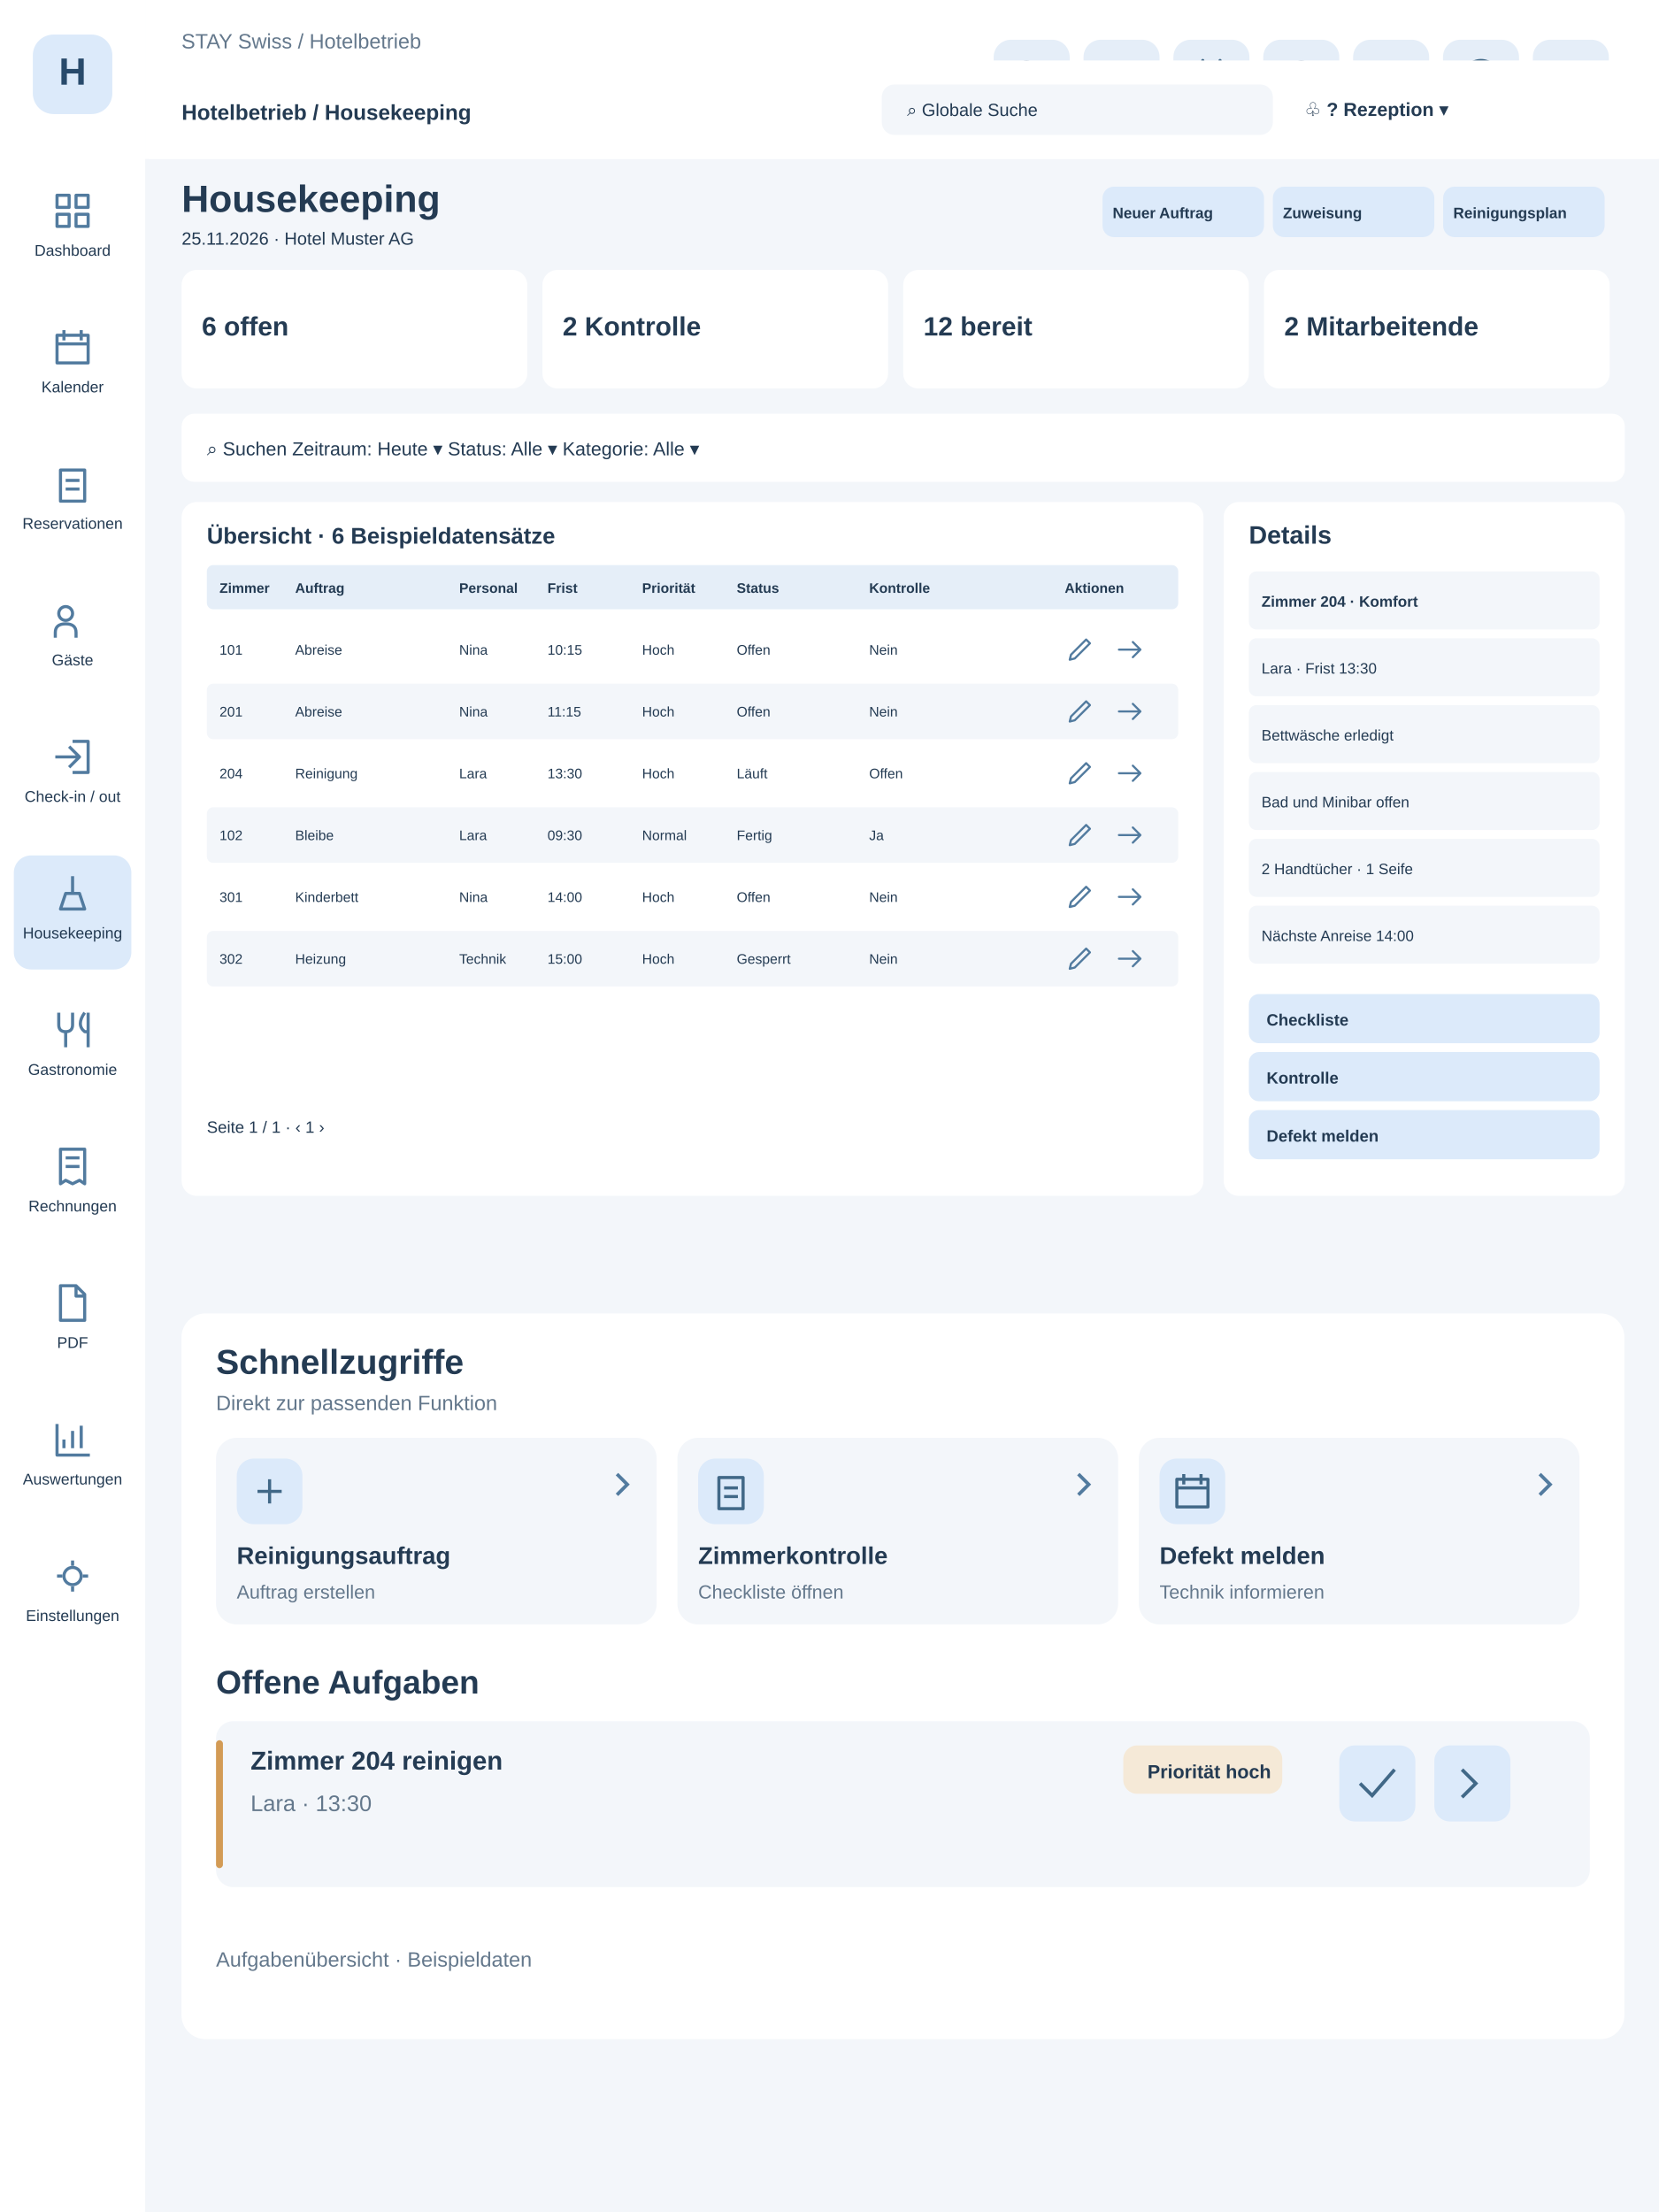
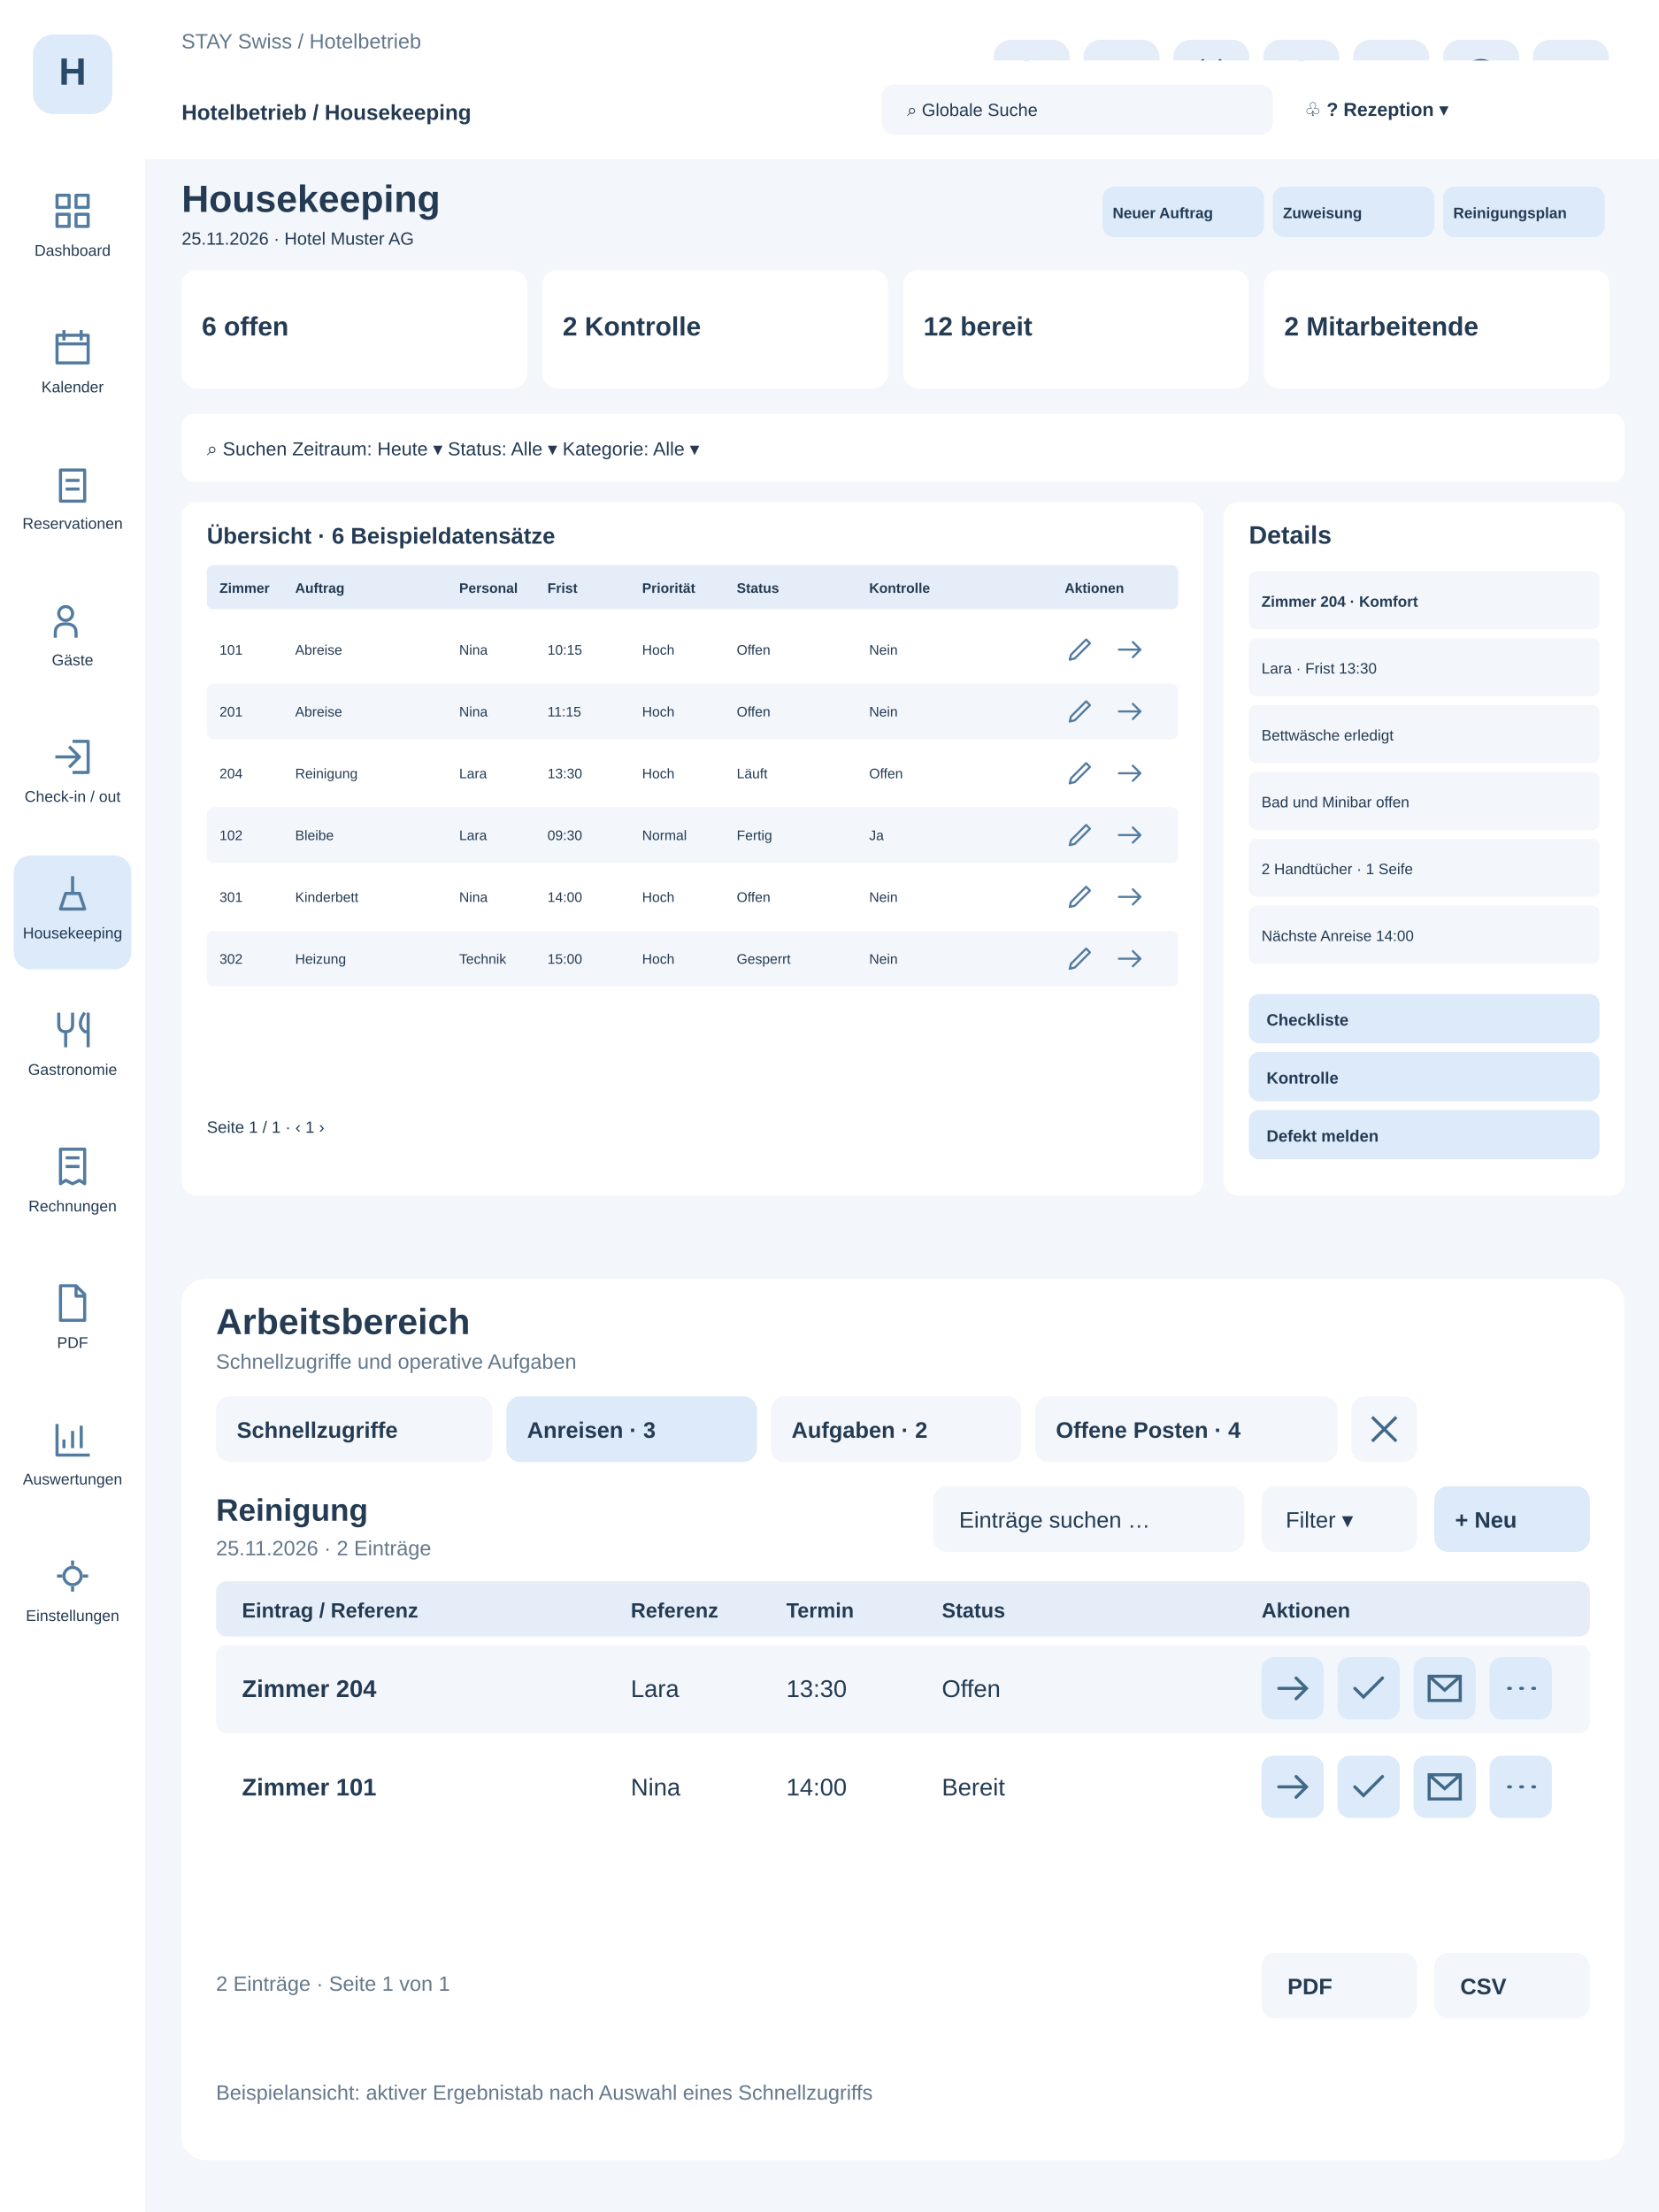
<svg xmlns="http://www.w3.org/2000/svg" width="960" height="1280" viewBox="0 0 960 1280">
  <style>.nav:hover rect,.quick:hover rect{fill:#c5dff4}</style>
  <rect width="960" height="1280" fill="#f3f6fa" />
  <rect width="84" height="1280" fill="#fff" />
  <rect x="19" y="20" width="46" height="46" rx="12" fill="#dceafa" />
  <text x="42" y="49" text-anchor="middle" font-family="Arial" font-weight="700" font-size="22" fill="#284a6b">H</text>
  <g class="nav" tabindex="0">
    <rect x="8" y="100" width="68" height="66" rx="10" fill="#fff" />
    <g transform="translate(30,110)" stroke="#527b9f" stroke-width="1.8" fill="none" stroke-linejoin="round">
      <path d="M3 3h7v7H3zM14 3h7v7h-7zM3 14h7v7H3zM14 14h7v7h-7z" />
    </g>
    <text x="42" y="148" text-anchor="middle" font-family="Arial" font-size="9" fill="#243b53">Dashboard</text>
  </g>
  <g class="nav" tabindex="0">
    <rect x="8" y="179" width="68" height="66" rx="10" fill="#fff" />
    <g transform="translate(30,189)" stroke="#527b9f" stroke-width="1.8" fill="none" stroke-linejoin="round">
      <path d="M3 5h18v16H3zM7 2v6M17 2v6M3 10h18" />
    </g>
    <text x="42" y="227" text-anchor="middle" font-family="Arial" font-size="9" fill="#243b53">Kalender</text>
  </g>
  <g class="nav" tabindex="0">
    <rect x="8" y="258" width="68" height="66" rx="10" fill="#fff" />
    <g transform="translate(30,268)" stroke="#527b9f" stroke-width="1.8" fill="none" stroke-linejoin="round">
      <path d="M5 4h14v18H5zM8 10h8M8 15h8" />
    </g>
    <text x="42" y="306" text-anchor="middle" font-family="Arial" font-size="9" fill="#243b53">Reservationen</text>
  </g>
  <g class="nav" tabindex="0">
    <rect x="8" y="337" width="68" height="66" rx="10" fill="#fff" />
    <g transform="translate(30,347)" stroke="#527b9f" stroke-width="1.8" fill="none" stroke-linejoin="round">
      <path d="M8 12a4 4 0 1 0 0-8a4 4 0 1 0 0 8M2 22v-3q0-5 6-5t6 5v3" />
    </g>
    <text x="42" y="385" text-anchor="middle" font-family="Arial" font-size="9" fill="#243b53">Gäste</text>
  </g>
  <g class="nav" tabindex="0">
    <rect x="8" y="416" width="68" height="66" rx="10" fill="#fff" />
    <g transform="translate(30,426)" stroke="#527b9f" stroke-width="1.8" fill="none" stroke-linejoin="round">
      <path d="M12 3h9v18h-9M2 12h14M10 6l6 6-6 6" />
    </g>
    <text x="42" y="464" text-anchor="middle" font-family="Arial" font-size="9" fill="#243b53">Check-in / out</text>
  </g>
  <g class="nav" tabindex="0">
    <rect x="8" y="495" width="68" height="66" rx="10" fill="#dceafa" />
    <g transform="translate(30,505)" stroke="#527b9f" stroke-width="1.8" fill="none" stroke-linejoin="round">
      <path d="M5 21h14l-3-9H8zM12 12V2" />
    </g>
    <text x="42" y="543" text-anchor="middle" font-family="Arial" font-size="9" fill="#243b53">Housekeeping</text>
  </g>
  <g class="nav" tabindex="0">
    <rect x="8" y="574" width="68" height="66" rx="10" fill="#fff" />
    <g transform="translate(30,584)" stroke="#527b9f" stroke-width="1.8" fill="none" stroke-linejoin="round">
      <path d="M4 2v7q0 4 4 4t4-4V2M8 13v9M19 2q-5 7 0 11h2M21 2v20" />
    </g>
    <text x="42" y="622" text-anchor="middle" font-family="Arial" font-size="9" fill="#243b53">Gastronomie</text>
  </g>
  <g class="nav" tabindex="0">
    <rect x="8" y="653" width="68" height="66" rx="10" fill="#fff" />
    <g transform="translate(30,663)" stroke="#527b9f" stroke-width="1.8" fill="none" stroke-linejoin="round">
      <path d="M5 2h14v20l-3-2-4 2-4-2-3 2zM8 7h8M8 12h8" />
    </g>
    <text x="42" y="701" text-anchor="middle" font-family="Arial" font-size="9" fill="#243b53">Rechnungen</text>
  </g>
  <g class="nav" tabindex="0">
    <rect x="8" y="732" width="68" height="66" rx="10" fill="#fff" />
    <g transform="translate(30,742)" stroke="#527b9f" stroke-width="1.8" fill="none" stroke-linejoin="round">
      <path d="M5 2h9l5 5v15H5zM14 2v6h5" />
    </g>
    <text x="42" y="780" text-anchor="middle" font-family="Arial" font-size="9" fill="#243b53">PDF</text>
  </g>
  <g class="nav" tabindex="0">
    <rect x="8" y="811" width="68" height="66" rx="10" fill="#fff" />
    <g transform="translate(30,821)" stroke="#527b9f" stroke-width="1.8" fill="none" stroke-linejoin="round">
      <path d="M3 3v18h19M7 17v-5M12 17V7M17 17V4" />
    </g>
    <text x="42" y="859" text-anchor="middle" font-family="Arial" font-size="9" fill="#243b53">Auswertungen</text>
  </g>
  <g class="nav" tabindex="0">
    <rect x="8" y="890" width="68" height="66" rx="10" fill="#fff" />
    <g transform="translate(30,900)" stroke="#527b9f" stroke-width="1.8" fill="none" stroke-linejoin="round">
      <path d="M12 3v3M12 18v3M3 12h3M18 12h3M12 7a5 5 0 1 0 0 10a5 5 0 1 0 0-10" />
    </g>
    <text x="42" y="938" text-anchor="middle" font-family="Arial" font-size="9" fill="#243b53">Einstellungen</text>
  </g>
  <rect x="84" width="876" height="92" fill="#fff" />
  <text x="105" y="28" font-family="Arial" font-size="12" fill="#64788c">STAY Swiss / Hotelbetrieb</text>
  <text x="105" y="58" font-family="Arial" font-size="23" font-weight="700" fill="#243b53">Housekeeping</text>
  <g class="quick" tabindex="0">
    <rect x="575" y="23" width="44" height="44" rx="10" fill="#e5eef8" />
    <g transform="translate(585,33)" stroke="#416887" stroke-width="1.8" fill="none" stroke-linecap="round" stroke-linejoin="round">
      <path d="M14 14l6 6M15 9a6 6 0 1 0-12 0a6 6 0 1 0 12 0" />
    </g>
  </g>
  <g class="quick" tabindex="0">
    <rect x="627" y="23" width="44" height="44" rx="10" fill="#e5eef8" />
    <g transform="translate(637,33)" stroke="#416887" stroke-width="1.8" fill="none" stroke-linecap="round" stroke-linejoin="round">
      <path d="M12 5v14M5 12h14" />
    </g>
  </g>
  <g class="quick" tabindex="0">
    <rect x="679" y="23" width="44" height="44" rx="10" fill="#e5eef8" />
    <g transform="translate(689,33)" stroke="#416887" stroke-width="1.8" fill="none" stroke-linecap="round" stroke-linejoin="round">
      <path d="M3 5h18v16H3zM7 2v6M17 2v6M3 10h18" />
    </g>
  </g>
  <g class="quick" tabindex="0">
    <rect x="731" y="23" width="44" height="44" rx="10" fill="#e5eef8" />
    <g transform="translate(741,33)" stroke="#416887" stroke-width="1.8" fill="none" stroke-linecap="round" stroke-linejoin="round">
      <path d="M12 3a7 7 0 0 0-7 7v5l-2 3h18l-2-3v-5a7 7 0 0 0-7-7M9 21h6" />
    </g>
  </g>
  <g class="quick" tabindex="0">
    <rect x="783" y="23" width="44" height="44" rx="10" fill="#e5eef8" />
    <g transform="translate(793,33)" stroke="#416887" stroke-width="1.8" fill="none" stroke-linecap="round" stroke-linejoin="round">
      <path d="M4 4h16v16H4zM8 4v6h8V4" />
    </g>
  </g>
  <g class="quick" tabindex="0">
    <rect x="835" y="23" width="44" height="44" rx="10" fill="#e5eef8" />
    <g transform="translate(845,33)" stroke="#416887" stroke-width="1.8" fill="none" stroke-linecap="round" stroke-linejoin="round">
      <path d="M12 2a10 10 0 1 0 0 20a10 10 0 1 0 0-20M9 8q3-4 6 0q1 3-3 5v2M12 18h.1" />
    </g>
  </g>
  <g class="quick" tabindex="0">
    <rect x="887" y="23" width="44" height="44" rx="10" fill="#e5eef8" />
    <g transform="translate(897,33)" stroke="#416887" stroke-width="1.8" fill="none" stroke-linecap="round" stroke-linejoin="round">
      <path d="M8 12a4 4 0 1 0 0-8a4 4 0 1 0 0 8M2 22v-3q0-5 6-5t6 5v3" />
    </g>
  </g>
  <g transform="translate(-92,35) scale(.73)">
    <rect x="244" y="0" width="1196" height="78" fill="#fff" rx="0" />
    <text x="270" y="47" font-family="Arial,sans-serif" font-size="17" font-weight="700" fill="#243b53">Hotelbetrieb / Housekeeping</text>
    <rect x="825" y="19" width="310" height="40" fill="#f3f6fa" rx="10" />
    <text x="845" y="44" font-family="Arial,sans-serif" font-size="14" font-weight="400" fill="#243b53">⌕  Globale Suche</text>
    <text x="1160" y="44" font-family="Arial,sans-serif" font-size="15" font-weight="700" fill="#243b53">♧     ?     Rezeption ▾</text>
    <text x="270" y="120" font-family="Arial,sans-serif" font-size="30" font-weight="700" fill="#243b53">Housekeeping</text>
    <text x="270" y="146" font-family="Arial,sans-serif" font-size="14" font-weight="400" fill="#243b53">25.11.2026 · Hotel Muster AG</text>
    <rect x="1000" y="100" width="128" height="40" fill="#dceafa" rx="9" />
    <text x="1008" y="125" font-family="Arial,sans-serif" font-size="12" font-weight="700" fill="#243b53">Neuer Auftrag</text>
    <rect x="1135" y="100" width="128" height="40" fill="#dceafa" rx="9" />
    <text x="1143" y="125" font-family="Arial,sans-serif" font-size="12" font-weight="700" fill="#243b53">Zuweisung</text>
    <rect x="1270" y="100" width="128" height="40" fill="#dceafa" rx="9" />
    <text x="1278" y="125" font-family="Arial,sans-serif" font-size="12" font-weight="700" fill="#243b53">Reinigungsplan</text>
    <rect x="270" y="166" width="274" height="94" fill="#fff" rx="12" />
    <text x="286" y="218" font-family="Arial,sans-serif" font-size="21" font-weight="700" fill="#243b53">6 offen</text>
    <rect x="556" y="166" width="274" height="94" fill="#fff" rx="12" />
    <text x="572" y="218" font-family="Arial,sans-serif" font-size="21" font-weight="700" fill="#243b53">2 Kontrolle</text>
    <rect x="842" y="166" width="274" height="94" fill="#fff" rx="12" />
    <text x="858" y="218" font-family="Arial,sans-serif" font-size="21" font-weight="700" fill="#243b53">12 bereit</text>
    <rect x="1128" y="166" width="274" height="94" fill="#fff" rx="12" />
    <text x="1144" y="218" font-family="Arial,sans-serif" font-size="21" font-weight="700" fill="#243b53">2 Mitarbeitende</text>
    <rect x="270" y="280" width="1144" height="54" fill="#fff" rx="10" />
    <text x="290" y="313" font-family="Arial,sans-serif" font-size="15" font-weight="400" fill="#243b53">⌕  Suchen                 Zeitraum: Heute ▾                 Status: Alle ▾                 Kategorie: Alle ▾</text>
    <rect x="270" y="350" width="810" height="550" fill="#fff" rx="12" />
    <rect x="1096" y="350" width="318" height="550" fill="#fff" rx="12" />
    <text x="290" y="383" font-family="Arial,sans-serif" font-size="18" font-weight="700" fill="#243b53">Übersicht · 6 Beispieldatensätze</text>
    <rect x="290" y="400" width="770" height="35" fill="#e5eef8" rx="5" />
    <text x="300" y="422" font-family="Arial,sans-serif" font-size="11" font-weight="700" fill="#243b53">Zimmer</text>
    <text x="360" y="422" font-family="Arial,sans-serif" font-size="11" font-weight="700" fill="#243b53">Auftrag</text>
    <text x="490" y="422" font-family="Arial,sans-serif" font-size="11" font-weight="700" fill="#243b53">Personal</text>
    <text x="560" y="422" font-family="Arial,sans-serif" font-size="11" font-weight="700" fill="#243b53">Frist</text>
    <text x="635" y="422" font-family="Arial,sans-serif" font-size="11" font-weight="700" fill="#243b53">Priorität</text>
    <text x="710" y="422" font-family="Arial,sans-serif" font-size="11" font-weight="700" fill="#243b53">Status</text>
    <text x="815" y="422" font-family="Arial,sans-serif" font-size="11" font-weight="700" fill="#243b53">Kontrolle</text>
    <text x="970" y="422" font-family="Arial,sans-serif" font-size="11" font-weight="700" fill="#243b53">Aktionen</text>
    <rect x="290" y="445" width="770" height="44" fill="#fff" rx="5" />
    <text x="300" y="471" font-family="Arial,sans-serif" font-size="11" font-weight="400" fill="#243b53">101</text>
    <text x="360" y="471" font-family="Arial,sans-serif" font-size="11" font-weight="400" fill="#243b53">Abreise</text>
    <text x="490" y="471" font-family="Arial,sans-serif" font-size="11" font-weight="400" fill="#243b53">Nina</text>
    <text x="560" y="471" font-family="Arial,sans-serif" font-size="11" font-weight="400" fill="#243b53">10:15</text>
    <text x="635" y="471" font-family="Arial,sans-serif" font-size="11" font-weight="400" fill="#243b53">Hoch</text>
    <text x="710" y="471" font-family="Arial,sans-serif" font-size="11" font-weight="400" fill="#243b53">Offen</text>
    <text x="815" y="471" font-family="Arial,sans-serif" font-size="11" font-weight="400" fill="#243b53">Nein</text>
    <g transform="translate(970,455)" fill="none" stroke="#527b9f" stroke-width="1.7" stroke-linejoin="round" stroke-linecap="round">
      <path d="M4 20l4-1 12-12-3-3L5 16z" />
    </g>
    <g transform="translate(1010,455)" fill="none" stroke="#527b9f" stroke-width="1.7" stroke-linejoin="round" stroke-linecap="round">
      <path d="M3 12h17M14 6l6 6-6 6" />
    </g>
    <rect x="290" y="494" width="770" height="44" fill="#f3f6fa" rx="5" />
    <text x="300" y="520" font-family="Arial,sans-serif" font-size="11" font-weight="400" fill="#243b53">201</text>
    <text x="360" y="520" font-family="Arial,sans-serif" font-size="11" font-weight="400" fill="#243b53">Abreise</text>
    <text x="490" y="520" font-family="Arial,sans-serif" font-size="11" font-weight="400" fill="#243b53">Nina</text>
    <text x="560" y="520" font-family="Arial,sans-serif" font-size="11" font-weight="400" fill="#243b53">11:15</text>
    <text x="635" y="520" font-family="Arial,sans-serif" font-size="11" font-weight="400" fill="#243b53">Hoch</text>
    <text x="710" y="520" font-family="Arial,sans-serif" font-size="11" font-weight="400" fill="#243b53">Offen</text>
    <text x="815" y="520" font-family="Arial,sans-serif" font-size="11" font-weight="400" fill="#243b53">Nein</text>
    <g transform="translate(970,504)" fill="none" stroke="#527b9f" stroke-width="1.7" stroke-linejoin="round" stroke-linecap="round">
      <path d="M4 20l4-1 12-12-3-3L5 16z" />
    </g>
    <g transform="translate(1010,504)" fill="none" stroke="#527b9f" stroke-width="1.7" stroke-linejoin="round" stroke-linecap="round">
      <path d="M3 12h17M14 6l6 6-6 6" />
    </g>
    <rect x="290" y="543" width="770" height="44" fill="#fff" rx="5" />
    <text x="300" y="569" font-family="Arial,sans-serif" font-size="11" font-weight="400" fill="#243b53">204</text>
    <text x="360" y="569" font-family="Arial,sans-serif" font-size="11" font-weight="400" fill="#243b53">Reinigung</text>
    <text x="490" y="569" font-family="Arial,sans-serif" font-size="11" font-weight="400" fill="#243b53">Lara</text>
    <text x="560" y="569" font-family="Arial,sans-serif" font-size="11" font-weight="400" fill="#243b53">13:30</text>
    <text x="635" y="569" font-family="Arial,sans-serif" font-size="11" font-weight="400" fill="#243b53">Hoch</text>
    <text x="710" y="569" font-family="Arial,sans-serif" font-size="11" font-weight="400" fill="#243b53">Läuft</text>
    <text x="815" y="569" font-family="Arial,sans-serif" font-size="11" font-weight="400" fill="#243b53">Offen</text>
    <g transform="translate(970,553)" fill="none" stroke="#527b9f" stroke-width="1.7" stroke-linejoin="round" stroke-linecap="round">
      <path d="M4 20l4-1 12-12-3-3L5 16z" />
    </g>
    <g transform="translate(1010,553)" fill="none" stroke="#527b9f" stroke-width="1.7" stroke-linejoin="round" stroke-linecap="round">
      <path d="M3 12h17M14 6l6 6-6 6" />
    </g>
    <rect x="290" y="592" width="770" height="44" fill="#f3f6fa" rx="5" />
    <text x="300" y="618" font-family="Arial,sans-serif" font-size="11" font-weight="400" fill="#243b53">102</text>
    <text x="360" y="618" font-family="Arial,sans-serif" font-size="11" font-weight="400" fill="#243b53">Bleibe</text>
    <text x="490" y="618" font-family="Arial,sans-serif" font-size="11" font-weight="400" fill="#243b53">Lara</text>
    <text x="560" y="618" font-family="Arial,sans-serif" font-size="11" font-weight="400" fill="#243b53">09:30</text>
    <text x="635" y="618" font-family="Arial,sans-serif" font-size="11" font-weight="400" fill="#243b53">Normal</text>
    <text x="710" y="618" font-family="Arial,sans-serif" font-size="11" font-weight="400" fill="#243b53">Fertig</text>
    <text x="815" y="618" font-family="Arial,sans-serif" font-size="11" font-weight="400" fill="#243b53">Ja</text>
    <g transform="translate(970,602)" fill="none" stroke="#527b9f" stroke-width="1.7" stroke-linejoin="round" stroke-linecap="round">
      <path d="M4 20l4-1 12-12-3-3L5 16z" />
    </g>
    <g transform="translate(1010,602)" fill="none" stroke="#527b9f" stroke-width="1.7" stroke-linejoin="round" stroke-linecap="round">
      <path d="M3 12h17M14 6l6 6-6 6" />
    </g>
    <rect x="290" y="641" width="770" height="44" fill="#fff" rx="5" />
    <text x="300" y="667" font-family="Arial,sans-serif" font-size="11" font-weight="400" fill="#243b53">301</text>
    <text x="360" y="667" font-family="Arial,sans-serif" font-size="11" font-weight="400" fill="#243b53">Kinderbett</text>
    <text x="490" y="667" font-family="Arial,sans-serif" font-size="11" font-weight="400" fill="#243b53">Nina</text>
    <text x="560" y="667" font-family="Arial,sans-serif" font-size="11" font-weight="400" fill="#243b53">14:00</text>
    <text x="635" y="667" font-family="Arial,sans-serif" font-size="11" font-weight="400" fill="#243b53">Hoch</text>
    <text x="710" y="667" font-family="Arial,sans-serif" font-size="11" font-weight="400" fill="#243b53">Offen</text>
    <text x="815" y="667" font-family="Arial,sans-serif" font-size="11" font-weight="400" fill="#243b53">Nein</text>
    <g transform="translate(970,651)" fill="none" stroke="#527b9f" stroke-width="1.7" stroke-linejoin="round" stroke-linecap="round">
      <path d="M4 20l4-1 12-12-3-3L5 16z" />
    </g>
    <g transform="translate(1010,651)" fill="none" stroke="#527b9f" stroke-width="1.7" stroke-linejoin="round" stroke-linecap="round">
      <path d="M3 12h17M14 6l6 6-6 6" />
    </g>
    <rect x="290" y="690" width="770" height="44" fill="#f3f6fa" rx="5" />
    <text x="300" y="716" font-family="Arial,sans-serif" font-size="11" font-weight="400" fill="#243b53">302</text>
    <text x="360" y="716" font-family="Arial,sans-serif" font-size="11" font-weight="400" fill="#243b53">Heizung</text>
    <text x="490" y="716" font-family="Arial,sans-serif" font-size="11" font-weight="400" fill="#243b53">Technik</text>
    <text x="560" y="716" font-family="Arial,sans-serif" font-size="11" font-weight="400" fill="#243b53">15:00</text>
    <text x="635" y="716" font-family="Arial,sans-serif" font-size="11" font-weight="400" fill="#243b53">Hoch</text>
    <text x="710" y="716" font-family="Arial,sans-serif" font-size="11" font-weight="400" fill="#243b53">Gesperrt</text>
    <text x="815" y="716" font-family="Arial,sans-serif" font-size="11" font-weight="400" fill="#243b53">Nein</text>
    <g transform="translate(970,700)" fill="none" stroke="#527b9f" stroke-width="1.7" stroke-linejoin="round" stroke-linecap="round">
      <path d="M4 20l4-1 12-12-3-3L5 16z" />
    </g>
    <g transform="translate(1010,700)" fill="none" stroke="#527b9f" stroke-width="1.7" stroke-linejoin="round" stroke-linecap="round">
      <path d="M3 12h17M14 6l6 6-6 6" />
    </g>
    <text x="290" y="850" font-family="Arial,sans-serif" font-size="13" font-weight="400" fill="#243b53">Seite 1 / 1 · ‹  1  ›</text>
    <text x="1116" y="383" font-family="Arial,sans-serif" font-size="20" font-weight="700" fill="#243b53">Details</text>
    <rect x="1116" y="405" width="278" height="46" fill="#f3f6fa" rx="6" />
    <text x="1126" y="433" font-family="Arial,sans-serif" font-size="12" font-weight="700" fill="#243b53">Zimmer 204 · Komfort</text>
    <rect x="1116" y="458" width="278" height="46" fill="#f3f6fa" rx="6" />
    <text x="1126" y="486" font-family="Arial,sans-serif" font-size="12" font-weight="400" fill="#243b53">Lara · Frist 13:30</text>
    <rect x="1116" y="511" width="278" height="46" fill="#f3f6fa" rx="6" />
    <text x="1126" y="539" font-family="Arial,sans-serif" font-size="12" font-weight="400" fill="#243b53">Bettwäsche erledigt</text>
    <rect x="1116" y="564" width="278" height="46" fill="#f3f6fa" rx="6" />
    <text x="1126" y="592" font-family="Arial,sans-serif" font-size="12" font-weight="400" fill="#243b53">Bad und Minibar offen</text>
    <rect x="1116" y="617" width="278" height="46" fill="#f3f6fa" rx="6" />
    <text x="1126" y="645" font-family="Arial,sans-serif" font-size="12" font-weight="400" fill="#243b53">2 Handtücher · 1 Seife</text>
    <rect x="1116" y="670" width="278" height="46" fill="#f3f6fa" rx="6" />
    <text x="1126" y="698" font-family="Arial,sans-serif" font-size="12" font-weight="400" fill="#243b53">Nächste Anreise 14:00</text>
    <rect x="1116" y="740" width="278" height="39" fill="#dceafa" rx="8" />
    <text x="1130" y="765" font-family="Arial,sans-serif" font-size="13" font-weight="700" fill="#243b53">Checkliste</text>
    <rect x="1116" y="786" width="278" height="39" fill="#dceafa" rx="8" />
    <text x="1130" y="811" font-family="Arial,sans-serif" font-size="13" font-weight="700" fill="#243b53">Kontrolle</text>
    <rect x="1116" y="832" width="278" height="39" fill="#dceafa" rx="8" />
    <text x="1130" y="857" font-family="Arial,sans-serif" font-size="13" font-weight="700" fill="#243b53">Defekt melden</text>
  </g>
-   <rect x="105" y="760" width="835" height="420" rx="14" fill="#fff" />
-   <text x="125" y="795" font-family="Arial" font-size="20" font-weight="700" fill="#243b53">Schnellzugriffe</text>
-   <text x="125" y="816" font-family="Arial" font-size="12" font-weight="400" fill="#64788c">Direkt zur passenden Funktion</text>
-   <g tabindex="0" class="quick">
-     <rect x="125" y="832" width="255" height="108" rx="12" fill="#f3f6fa" />
-     <rect x="137" y="844" width="38" height="38" rx="10" fill="#dceafa" />
-     <g transform="translate(144,851)" stroke="#416887" stroke-width="1.8" fill="none" stroke-linejoin="round">
-       <path d="M12 5v14M5 12h14" />
-     </g>
-     <text x="137" y="905" font-family="Arial" font-size="14" font-weight="700" fill="#243b53">Reinigungsauftrag</text>
-     <text x="137" y="925" font-family="Arial" font-size="11" font-weight="400" fill="#64788c">Auftrag erstellen</text>
-     <path d="M357 853l6 6-6 6" stroke="#527b9f" fill="none" stroke-width="2" />
-   </g>
-   <g tabindex="0" class="quick">
-     <rect x="392" y="832" width="255" height="108" rx="12" fill="#f3f6fa" />
-     <rect x="404" y="844" width="38" height="38" rx="10" fill="#dceafa" />
-     <g transform="translate(411,851)" stroke="#416887" stroke-width="1.8" fill="none" stroke-linejoin="round">
-       <path d="M5 4h14v18H5zM8 10h8M8 15h8" />
-     </g>
-     <text x="404" y="905" font-family="Arial" font-size="14" font-weight="700" fill="#243b53">Zimmerkontrolle</text>
-     <text x="404" y="925" font-family="Arial" font-size="11" font-weight="400" fill="#64788c">Checkliste öffnen</text>
-     <path d="M624 853l6 6-6 6" stroke="#527b9f" fill="none" stroke-width="2" />
-   </g>
-   <g tabindex="0" class="quick">
-     <rect x="659" y="832" width="255" height="108" rx="12" fill="#f3f6fa" />
-     <rect x="671" y="844" width="38" height="38" rx="10" fill="#dceafa" />
-     <g transform="translate(678,851)" stroke="#416887" stroke-width="1.8" fill="none" stroke-linejoin="round">
-       <path d="M3 5h18v16H3zM7 2v6M17 2v6M3 10h18" />
-     </g>
-     <text x="671" y="905" font-family="Arial" font-size="14" font-weight="700" fill="#243b53">Defekt melden</text>
-     <text x="671" y="925" font-family="Arial" font-size="11" font-weight="400" fill="#64788c">Technik informieren</text>
-     <path d="M891 853l6 6-6 6" stroke="#527b9f" fill="none" stroke-width="2" />
-   </g>
-   <text x="125" y="980" font-family="Arial" font-size="19" font-weight="700" fill="#243b53">Offene Aufgaben</text>
-   <rect x="125" y="996" width="795" height="96" rx="10" fill="#f3f6fa" />
-   <rect x="125" y="1007" width="4" height="74" rx="2" fill="#d39b55" />
-   <text x="145" y="1024" font-family="Arial" font-size="15" font-weight="700" fill="#243b53">Zimmer 204 reinigen</text>
-   <text x="145" y="1048" font-family="Arial" font-size="13" font-weight="400" fill="#64788c">Lara · 13:30</text>
-   <rect x="650" y="1010" width="92" height="28" rx="8" fill="#f5e9d7" />
-   <text x="664" y="1029" font-family="Arial" font-size="11" font-weight="600" fill="#243b53">Priorität hoch</text>
-   <g tabindex="0">
-     <rect x="775" y="1010" width="44" height="44" rx="9" fill="#dceafa" />
-     <path d="M787 1032l7 7 13-15" stroke="#416887" fill="none" stroke-width="2" />
-   </g>
-   <g tabindex="0">
-     <rect x="830" y="1010" width="44" height="44" rx="9" fill="#dceafa" />
-     <path d="M846 1024l8 8-8 8" stroke="#416887" fill="none" stroke-width="2" />
-   </g>
-   <text x="125" y="1138" font-family="Arial" font-size="12" font-weight="400" fill="#64788c">Aufgabenübersicht · Beispieldaten</text>
+   <rect x="105" y="740" width="835" height="510" rx="14" fill="#fff" />
+   <text x="125" y="772" font-family="Arial" font-size="21" font-weight="700" fill="#243b53">Arbeitsbereich</text>
+   <text x="125" y="792" font-family="Arial" font-size="12" font-weight="400" fill="#64788c">Schnellzugriffe und operative Aufgaben</text>
+   <g tabindex="0">
+     <rect x="125" y="808" width="160" height="38" rx="8" fill="#f3f6fa" />
+     <text x="137" y="832" font-family="Arial" font-size="13" font-weight="700" fill="#243b53">Schnellzugriffe</text>
+   </g>
+   <g tabindex="0">
+     <rect x="293" y="808" width="145" height="38" rx="8" fill="#dceafa" />
+     <text x="305" y="832" font-family="Arial" font-size="13" font-weight="700" fill="#243b53">Anreisen · 3</text>
+   </g>
+   <g tabindex="0">
+     <rect x="446" y="808" width="145" height="38" rx="8" fill="#f3f6fa" />
+     <text x="458" y="832" font-family="Arial" font-size="13" font-weight="700" fill="#243b53">Aufgaben · 2</text>
+   </g>
+   <g tabindex="0">
+     <rect x="599" y="808" width="175" height="38" rx="8" fill="#f3f6fa" />
+     <text x="611" y="832" font-family="Arial" font-size="13" font-weight="700" fill="#243b53">Offene Posten · 4</text>
+   </g>
+   <g>
+     <rect x="782" y="808" width="38" height="38" rx="8" fill="#f3f6fa" />
+     <path d="M794 820l14 14m0-14l-14 14" stroke="#416887" stroke-width="1.8" />
+   </g>
+   <text x="125" y="880" font-family="Arial" font-size="18" font-weight="700" fill="#243b53">Reinigung</text>
+   <text x="125" y="900" font-family="Arial" font-size="12" font-weight="400" fill="#64788c">25.11.2026 · 2 Einträge</text>
+   <rect x="540" y="860" width="180" height="38" rx="8" fill="#f3f6fa" />
+   <text x="555" y="884" font-family="Arial" font-size="13" font-weight="400" fill="#243b53">Einträge suchen …</text>
+   <rect x="730" y="860" width="90" height="38" rx="8" fill="#f3f6fa" />
+   <text x="744" y="884" font-family="Arial" font-size="13" font-weight="400" fill="#243b53">Filter ▾</text>
+   <rect x="830" y="860" width="90" height="38" rx="8" fill="#dceafa" />
+   <text x="842" y="884" font-family="Arial" font-size="13" font-weight="700" fill="#243b53">+ Neu</text>
+   <rect x="125" y="915" width="795" height="32" rx="6" fill="#e5eef8" />
+   <text x="140" y="936" font-family="Arial" font-size="12" font-weight="700" fill="#243b53">Eintrag / Referenz</text>
+   <text x="365" y="936" font-family="Arial" font-size="12" font-weight="700" fill="#243b53">Referenz</text>
+   <text x="455" y="936" font-family="Arial" font-size="12" font-weight="700" fill="#243b53">Termin</text>
+   <text x="545" y="936" font-family="Arial" font-size="12" font-weight="700" fill="#243b53">Status</text>
+   <text x="730" y="936" font-family="Arial" font-size="12" font-weight="700" fill="#243b53">Aktionen</text>
+   <rect x="125" y="952" width="795" height="51" rx="6" fill="#f3f6fa" />
+   <text x="140" y="982" font-family="Arial" font-size="14" font-weight="700" fill="#243b53">Zimmer 204</text>
+   <text x="365" y="982" font-family="Arial" font-size="14" font-weight="400" fill="#243b53">Lara</text>
+   <text x="455" y="982" font-family="Arial" font-size="14" font-weight="400" fill="#243b53">13:30</text>
+   <text x="545" y="982" font-family="Arial" font-size="14" font-weight="400" fill="#243b53">Offen</text>
+   <g tabindex="0">
+     <rect x="730" y="959" width="36" height="36" rx="7" fill="#dceafa" />
+     <g transform="translate(736,965)" stroke="#416887" stroke-width="1.8" stroke-linecap="round" fill="none">
+       <path d="M4 12h16M14 6l6 6-6 6" />
+     </g>
+   </g>
+   <g tabindex="0">
+     <rect x="774" y="959" width="36" height="36" rx="7" fill="#dceafa" />
+     <g transform="translate(780,965)" stroke="#416887" stroke-width="1.8" stroke-linecap="round" fill="none">
+       <path d="M4 12l5 5L20 6" />
+     </g>
+   </g>
+   <g tabindex="0">
+     <rect x="818" y="959" width="36" height="36" rx="7" fill="#dceafa" />
+     <g transform="translate(824,965)" stroke="#416887" stroke-width="1.8" stroke-linecap="round" fill="none">
+       <path d="M3 5h18v14H3zM3 5l9 8 9-8" />
+     </g>
+   </g>
+   <g tabindex="0">
+     <rect x="862" y="959" width="36" height="36" rx="7" fill="#dceafa" />
+     <g transform="translate(868,965)" stroke="#416887" stroke-width="1.8" stroke-linecap="round" fill="none">
+       <path d="M5 12h1M12 12h1M19 12h1" />
+     </g>
+   </g>
+   <rect x="125" y="1009" width="795" height="51" rx="6" fill="#fff" />
+   <text x="140" y="1039" font-family="Arial" font-size="14" font-weight="700" fill="#243b53">Zimmer 101</text>
+   <text x="365" y="1039" font-family="Arial" font-size="14" font-weight="400" fill="#243b53">Nina</text>
+   <text x="455" y="1039" font-family="Arial" font-size="14" font-weight="400" fill="#243b53">14:00</text>
+   <text x="545" y="1039" font-family="Arial" font-size="14" font-weight="400" fill="#243b53">Bereit</text>
+   <g tabindex="0">
+     <rect x="730" y="1016" width="36" height="36" rx="7" fill="#dceafa" />
+     <g transform="translate(736,1022)" stroke="#416887" stroke-width="1.8" stroke-linecap="round" fill="none">
+       <path d="M4 12h16M14 6l6 6-6 6" />
+     </g>
+   </g>
+   <g tabindex="0">
+     <rect x="774" y="1016" width="36" height="36" rx="7" fill="#dceafa" />
+     <g transform="translate(780,1022)" stroke="#416887" stroke-width="1.8" stroke-linecap="round" fill="none">
+       <path d="M4 12l5 5L20 6" />
+     </g>
+   </g>
+   <g tabindex="0">
+     <rect x="818" y="1016" width="36" height="36" rx="7" fill="#dceafa" />
+     <g transform="translate(824,1022)" stroke="#416887" stroke-width="1.8" stroke-linecap="round" fill="none">
+       <path d="M3 5h18v14H3zM3 5l9 8 9-8" />
+     </g>
+   </g>
+   <g tabindex="0">
+     <rect x="862" y="1016" width="36" height="36" rx="7" fill="#dceafa" />
+     <g transform="translate(868,1022)" stroke="#416887" stroke-width="1.8" stroke-linecap="round" fill="none">
+       <path d="M5 12h1M12 12h1M19 12h1" />
+     </g>
+   </g>
+   <text x="125" y="1152" font-family="Arial" font-size="12" font-weight="400" fill="#64788c">2 Einträge · Seite 1 von 1</text>
+   <rect x="730" y="1130" width="90" height="38" rx="8" fill="#f3f6fa" />
+   <text x="745" y="1154" font-family="Arial" font-size="13" font-weight="700" fill="#243b53">PDF</text>
+   <rect x="830" y="1130" width="90" height="38" rx="8" fill="#f3f6fa" />
+   <text x="845" y="1154" font-family="Arial" font-size="13" font-weight="700" fill="#243b53">CSV</text>
+   <text x="125" y="1215" font-family="Arial" font-size="12" font-weight="400" fill="#64788c">Beispielansicht: aktiver Ergebnistab nach Auswahl eines Schnellzugriffs</text>
</svg>
